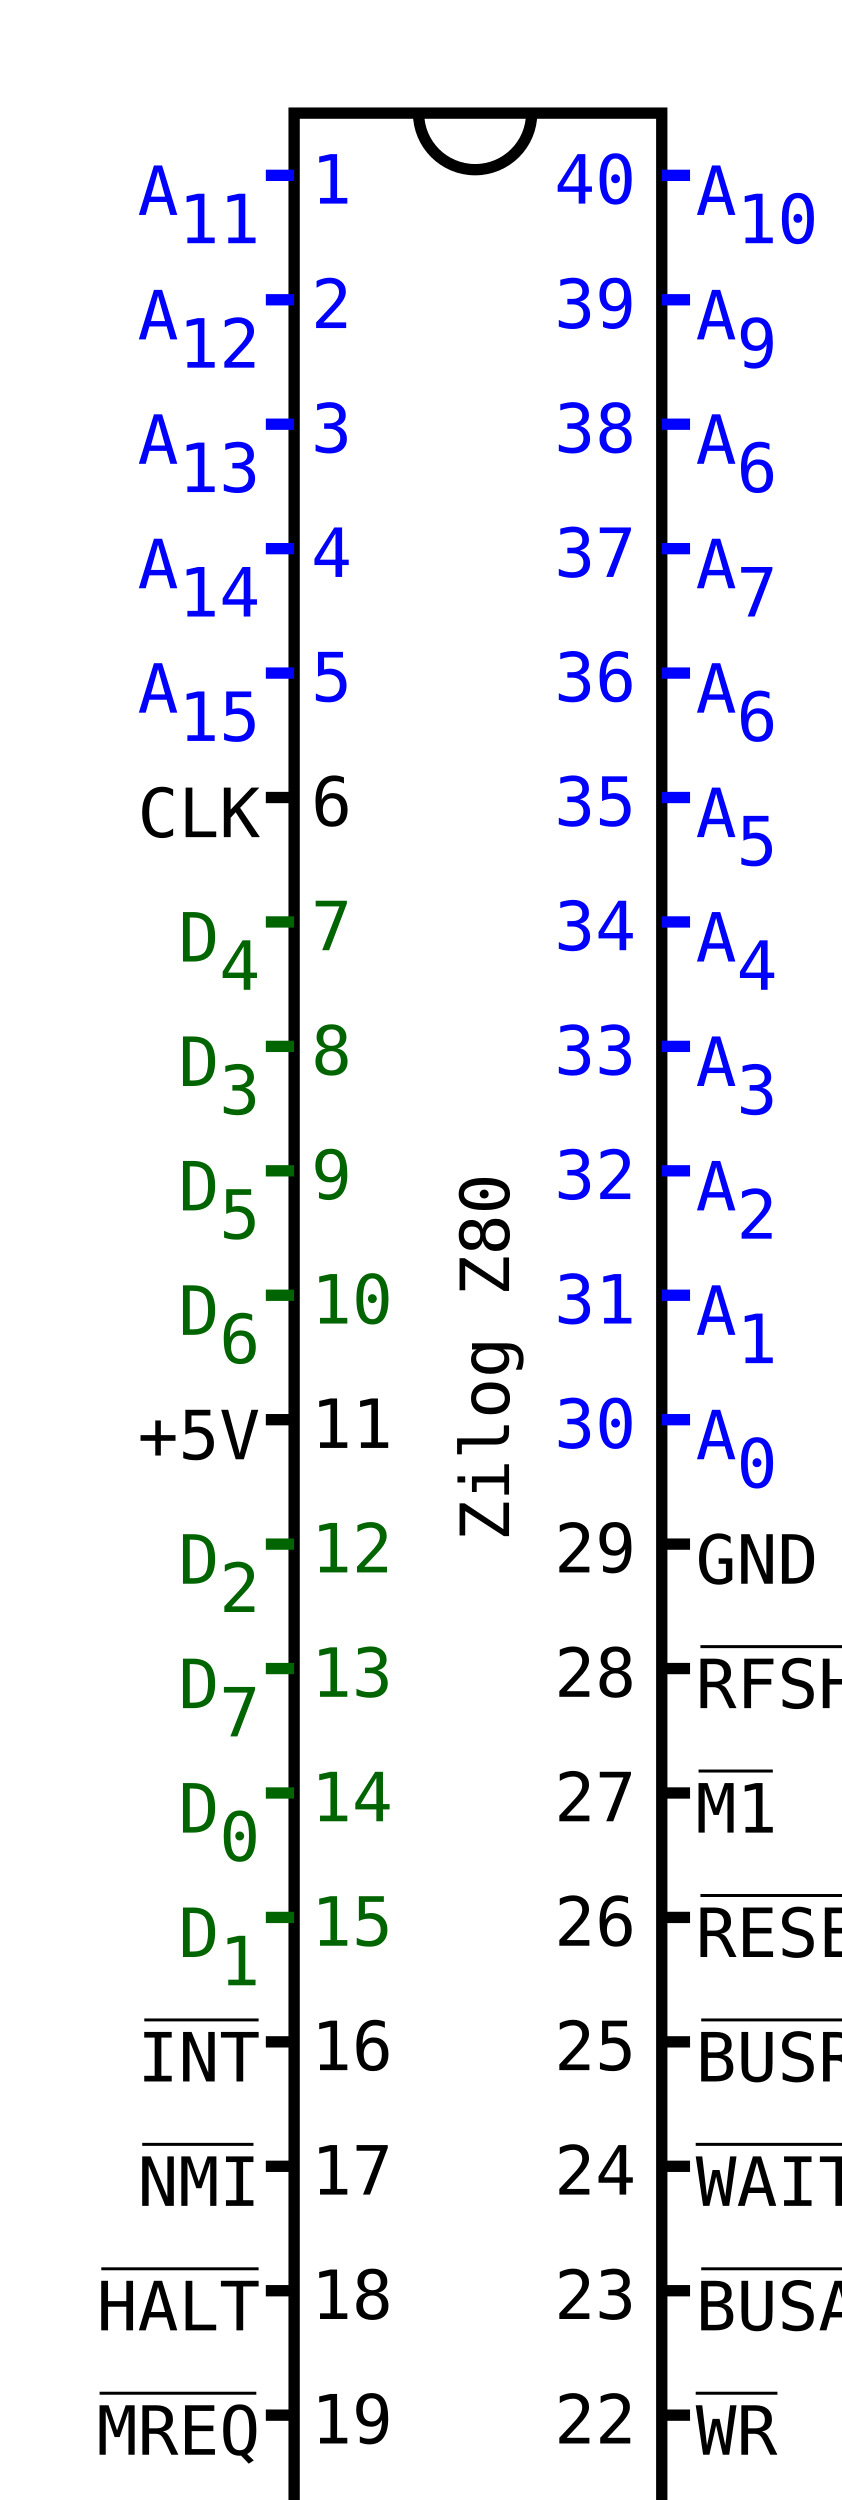
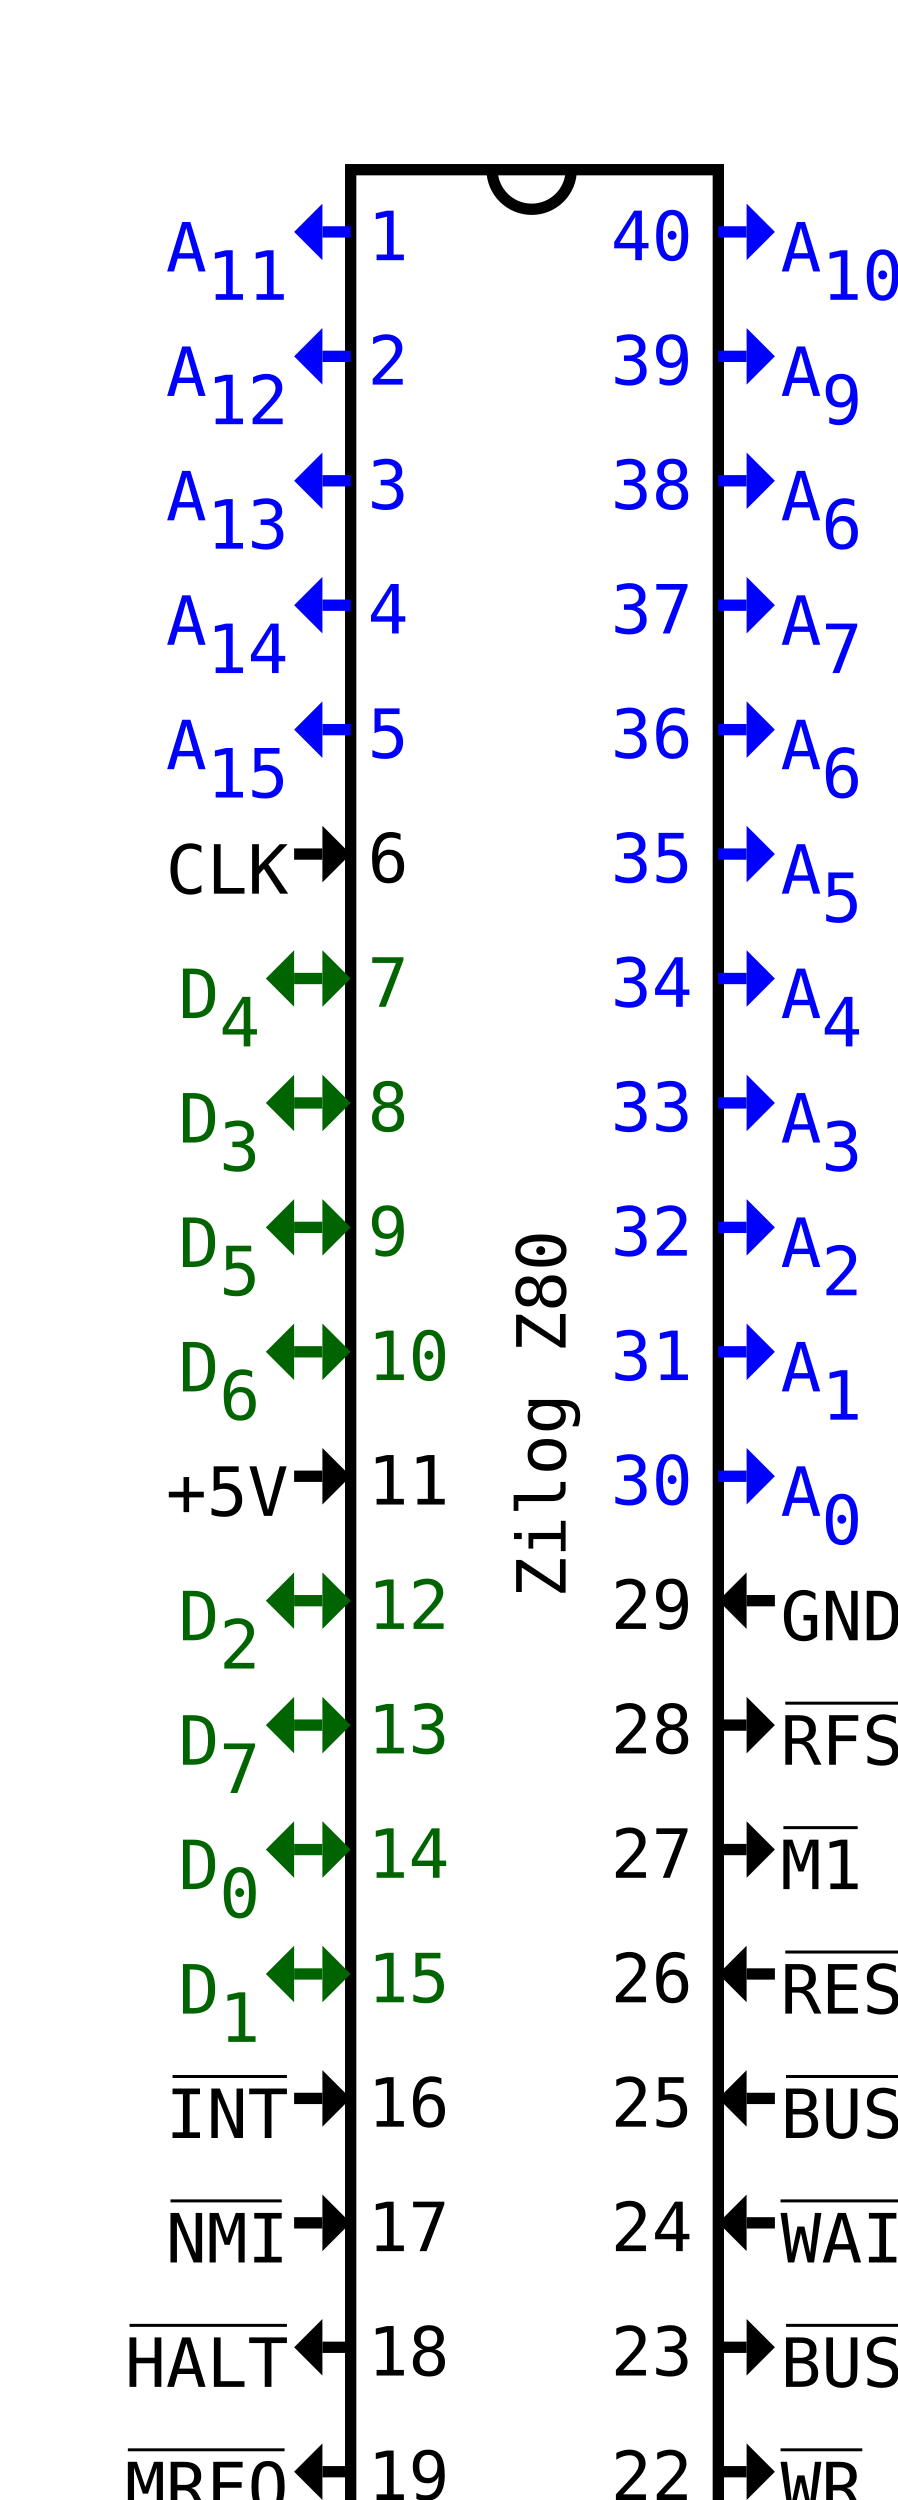
<svg xmlns="http://www.w3.org/2000/svg" version="1.1">
-   <rect x="52" y="20" width="65" height="440" fill="none" stroke-width="2" stroke="black" />
-   <text x="84" y="240" transform="rotate(-90 84 240)" alignment-baseline="central" text-anchor="middle" font-family="monospace">
-     <tspan x="84" dy="0.5em">Zilog Z80</tspan>
+   <rect x="62" y="30" width="65" height="440" fill="none" stroke-width="2" stroke="black" />
+   <text x="94" y="250" transform="rotate(-90 94 250)" alignment-baseline="central" text-anchor="middle" font-family="monospace">
+     <tspan x="94" dy="0.5em">Zilog Z80</tspan>
  </text>
-   <path d="M74 20   A 10 10 0 0 0 94 20" stroke="black" fill="black" fill-opacity="0" stroke-width="2" />
-   <line x1="117" y1="31" x2="122" y2="31" stroke="blue" stroke-width="2" />
-   <text x="98" y="36" font-family="monospace" fill="blue">40</text>
-   <text x="123" y="38" transform="rotate(0 123 38)" font-family="monospace" fill="blue">A<tspan dy="5">10</tspan>
+   <path d="M87 30   A 7 7 0 0 0 101 30" stroke="black" fill="black" fill-opacity="0" stroke-width="2" />
+   <text x="108" y="46" font-family="monospace" fill="blue">40</text>
+   <line x1="127" y1="41" x2="132" y2="41" stroke="blue" stroke-width="2" />
+   <polygon points="132 36 132 46 137 41" fill="blue" />
+   <text x="138" y="48" transform="rotate(0 138 48)" font-family="monospace" fill="blue">A<tspan dy="5">10</tspan>
  </text>
-   <line x1="117" y1="53" x2="122" y2="53" stroke="blue" stroke-width="2" />
-   <text x="98" y="58" font-family="monospace" fill="blue">39</text>
-   <text x="123" y="60" transform="rotate(0 123 60)" font-family="monospace" fill="blue">A<tspan dy="5">9</tspan>
+   <text x="108" y="68" font-family="monospace" fill="blue">39</text>
+   <line x1="127" y1="63" x2="132" y2="63" stroke="blue" stroke-width="2" />
+   <polygon points="132 58 132 68 137 63" fill="blue" />
+   <text x="138" y="70" transform="rotate(0 138 70)" font-family="monospace" fill="blue">A<tspan dy="5">9</tspan>
  </text>
-   <line x1="117" y1="75" x2="122" y2="75" stroke="blue" stroke-width="2" />
-   <text x="98" y="80" font-family="monospace" fill="blue">38</text>
-   <text x="123" y="82" transform="rotate(0 123 82)" font-family="monospace" fill="blue">A<tspan dy="5">6</tspan>
+   <text x="108" y="90" font-family="monospace" fill="blue">38</text>
+   <line x1="127" y1="85" x2="132" y2="85" stroke="blue" stroke-width="2" />
+   <polygon points="132 80 132 90 137 85" fill="blue" />
+   <text x="138" y="92" transform="rotate(0 138 92)" font-family="monospace" fill="blue">A<tspan dy="5">6</tspan>
  </text>
-   <line x1="117" y1="97" x2="122" y2="97" stroke="blue" stroke-width="2" />
-   <text x="98" y="102" font-family="monospace" fill="blue">37</text>
-   <text x="123" y="104" transform="rotate(0 123 104)" font-family="monospace" fill="blue">A<tspan dy="5">7</tspan>
+   <text x="108" y="112" font-family="monospace" fill="blue">37</text>
+   <line x1="127" y1="107" x2="132" y2="107" stroke="blue" stroke-width="2" />
+   <polygon points="132 102 132 112 137 107" fill="blue" />
+   <text x="138" y="114" transform="rotate(0 138 114)" font-family="monospace" fill="blue">A<tspan dy="5">7</tspan>
  </text>
-   <line x1="117" y1="119" x2="122" y2="119" stroke="blue" stroke-width="2" />
-   <text x="98" y="124" font-family="monospace" fill="blue">36</text>
-   <text x="123" y="126" transform="rotate(0 123 126)" font-family="monospace" fill="blue">A<tspan dy="5">6</tspan>
+   <text x="108" y="134" font-family="monospace" fill="blue">36</text>
+   <line x1="127" y1="129" x2="132" y2="129" stroke="blue" stroke-width="2" />
+   <polygon points="132 124 132 134 137 129" fill="blue" />
+   <text x="138" y="136" transform="rotate(0 138 136)" font-family="monospace" fill="blue">A<tspan dy="5">6</tspan>
  </text>
-   <line x1="117" y1="141" x2="122" y2="141" stroke="blue" stroke-width="2" />
-   <text x="98" y="146" font-family="monospace" fill="blue">35</text>
-   <text x="123" y="148" transform="rotate(0 123 148)" font-family="monospace" fill="blue">A<tspan dy="5">5</tspan>
+   <text x="108" y="156" font-family="monospace" fill="blue">35</text>
+   <line x1="127" y1="151" x2="132" y2="151" stroke="blue" stroke-width="2" />
+   <polygon points="132 146 132 156 137 151" fill="blue" />
+   <text x="138" y="158" transform="rotate(0 138 158)" font-family="monospace" fill="blue">A<tspan dy="5">5</tspan>
  </text>
-   <line x1="117" y1="163" x2="122" y2="163" stroke="blue" stroke-width="2" />
-   <text x="98" y="168" font-family="monospace" fill="blue">34</text>
-   <text x="123" y="170" transform="rotate(0 123 170)" font-family="monospace" fill="blue">A<tspan dy="5">4</tspan>
+   <text x="108" y="178" font-family="monospace" fill="blue">34</text>
+   <line x1="127" y1="173" x2="132" y2="173" stroke="blue" stroke-width="2" />
+   <polygon points="132 168 132 178 137 173" fill="blue" />
+   <text x="138" y="180" transform="rotate(0 138 180)" font-family="monospace" fill="blue">A<tspan dy="5">4</tspan>
  </text>
-   <line x1="117" y1="185" x2="122" y2="185" stroke="blue" stroke-width="2" />
-   <text x="98" y="190" font-family="monospace" fill="blue">33</text>
-   <text x="123" y="192" transform="rotate(0 123 192)" font-family="monospace" fill="blue">A<tspan dy="5">3</tspan>
+   <text x="108" y="200" font-family="monospace" fill="blue">33</text>
+   <line x1="127" y1="195" x2="132" y2="195" stroke="blue" stroke-width="2" />
+   <polygon points="132 190 132 200 137 195" fill="blue" />
+   <text x="138" y="202" transform="rotate(0 138 202)" font-family="monospace" fill="blue">A<tspan dy="5">3</tspan>
  </text>
-   <line x1="117" y1="207" x2="122" y2="207" stroke="blue" stroke-width="2" />
-   <text x="98" y="212" font-family="monospace" fill="blue">32</text>
-   <text x="123" y="214" transform="rotate(0 123 214)" font-family="monospace" fill="blue">A<tspan dy="5">2</tspan>
+   <text x="108" y="222" font-family="monospace" fill="blue">32</text>
+   <line x1="127" y1="217" x2="132" y2="217" stroke="blue" stroke-width="2" />
+   <polygon points="132 212 132 222 137 217" fill="blue" />
+   <text x="138" y="224" transform="rotate(0 138 224)" font-family="monospace" fill="blue">A<tspan dy="5">2</tspan>
  </text>
-   <line x1="117" y1="229" x2="122" y2="229" stroke="blue" stroke-width="2" />
-   <text x="98" y="234" font-family="monospace" fill="blue">31</text>
-   <text x="123" y="236" transform="rotate(0 123 236)" font-family="monospace" fill="blue">A<tspan dy="5">1</tspan>
+   <text x="108" y="244" font-family="monospace" fill="blue">31</text>
+   <line x1="127" y1="239" x2="132" y2="239" stroke="blue" stroke-width="2" />
+   <polygon points="132 234 132 244 137 239" fill="blue" />
+   <text x="138" y="246" transform="rotate(0 138 246)" font-family="monospace" fill="blue">A<tspan dy="5">1</tspan>
  </text>
-   <line x1="117" y1="251" x2="122" y2="251" stroke="blue" stroke-width="2" />
-   <text x="98" y="256" font-family="monospace" fill="blue">30</text>
-   <text x="123" y="258" transform="rotate(0 123 258)" font-family="monospace" fill="blue">A<tspan dy="5">0</tspan>
+   <text x="108" y="266" font-family="monospace" fill="blue">30</text>
+   <line x1="127" y1="261" x2="132" y2="261" stroke="blue" stroke-width="2" />
+   <polygon points="132 256 132 266 137 261" fill="blue" />
+   <text x="138" y="268" transform="rotate(0 138 268)" font-family="monospace" fill="blue">A<tspan dy="5">0</tspan>
  </text>
-   <line x1="117" y1="273" x2="122" y2="273" stroke="black" stroke-width="2" />
-   <text x="98" y="278" font-family="monospace" fill="black">29</text>
-   <text x="123" y="280" transform="rotate(0 123 280)" font-family="monospace" fill="black">GND</text>
-   <line x1="117" y1="295" x2="122" y2="295" stroke="black" stroke-width="2" />
-   <text x="98" y="300" font-family="monospace" fill="black">28</text>
-   <text x="123" y="302" transform="rotate(0 123 302)" font-family="monospace" fill="black" style="text-decoration: overline">RFSH</text>
-   <line x1="117" y1="317" x2="122" y2="317" stroke="black" stroke-width="2" />
-   <text x="98" y="322" font-family="monospace" fill="black">27</text>
-   <text x="123" y="324" transform="rotate(0 123 324)" font-family="monospace" fill="black" style="text-decoration: overline">M1</text>
-   <line x1="117" y1="339" x2="122" y2="339" stroke="black" stroke-width="2" />
-   <text x="98" y="344" font-family="monospace" fill="black">26</text>
-   <text x="123" y="346" transform="rotate(0 123 346)" font-family="monospace" fill="black" style="text-decoration: overline">RESET</text>
-   <line x1="117" y1="361" x2="122" y2="361" stroke="black" stroke-width="2" />
-   <text x="98" y="366" font-family="monospace" fill="black">25</text>
-   <text x="123" y="368" transform="rotate(0 123 368)" font-family="monospace" fill="black" style="text-decoration: overline">BUSREQ</text>
-   <line x1="117" y1="383" x2="122" y2="383" stroke="black" stroke-width="2" />
-   <text x="98" y="388" font-family="monospace" fill="black">24</text>
-   <text x="123" y="390" transform="rotate(0 123 390)" font-family="monospace" fill="black" style="text-decoration: overline">WAIT</text>
-   <line x1="117" y1="405" x2="122" y2="405" stroke="black" stroke-width="2" />
-   <text x="98" y="410" font-family="monospace" fill="black">23</text>
-   <text x="123" y="412" transform="rotate(0 123 412)" font-family="monospace" fill="black" style="text-decoration: overline">BUSACK</text>
-   <line x1="117" y1="427" x2="122" y2="427" stroke="black" stroke-width="2" />
-   <text x="98" y="432" font-family="monospace" fill="black">22</text>
-   <text x="123" y="434" transform="rotate(0 123 434)" font-family="monospace" fill="black" style="text-decoration: overline">WR</text>
-   <line x1="117" y1="449" x2="122" y2="449" stroke="black" stroke-width="2" />
-   <text x="98" y="454" font-family="monospace" fill="black">21</text>
-   <text x="123" y="456" transform="rotate(0 123 456)" font-family="monospace" fill="black" style="text-decoration: overline">RD</text>
-   <line x1="52" y1="31" x2="47" y2="31" stroke="blue" stroke-width="2" />
-   <text x="55" y="36" font-family="monospace" fill="blue">1</text>
-   <text x="46" y="38" transform="rotate(0 46 38)" font-family="monospace" fill="blue" text-anchor="end">A<tspan dy="5">11</tspan>
+   <text x="108" y="288" font-family="monospace" fill="black">29</text>
+   <polygon points="132 278 132 288 127 283" fill="black" />
+   <line x1="132" y1="283" x2="137" y2="283" stroke="black" stroke-width="2" />
+   <text x="138" y="290" transform="rotate(0 138 290)" font-family="monospace" fill="black">GND</text>
+   <text x="108" y="310" font-family="monospace" fill="black">28</text>
+   <line x1="127" y1="305" x2="132" y2="305" stroke="black" stroke-width="2" />
+   <polygon points="132 300 132 310 137 305" fill="black" />
+   <text x="138" y="312" transform="rotate(0 138 312)" font-family="monospace" fill="black" style="text-decoration: overline">RFSH</text>
+   <text x="108" y="332" font-family="monospace" fill="black">27</text>
+   <line x1="127" y1="327" x2="132" y2="327" stroke="black" stroke-width="2" />
+   <polygon points="132 322 132 332 137 327" fill="black" />
+   <text x="138" y="334" transform="rotate(0 138 334)" font-family="monospace" fill="black" style="text-decoration: overline">M1</text>
+   <text x="108" y="354" font-family="monospace" fill="black">26</text>
+   <polygon points="132 344 132 354 127 349" fill="black" />
+   <line x1="132" y1="349" x2="137" y2="349" stroke="black" stroke-width="2" />
+   <text x="138" y="356" transform="rotate(0 138 356)" font-family="monospace" fill="black" style="text-decoration: overline">RESET</text>
+   <text x="108" y="376" font-family="monospace" fill="black">25</text>
+   <polygon points="132 366 132 376 127 371" fill="black" />
+   <line x1="132" y1="371" x2="137" y2="371" stroke="black" stroke-width="2" />
+   <text x="138" y="378" transform="rotate(0 138 378)" font-family="monospace" fill="black" style="text-decoration: overline">BUSREQ</text>
+   <text x="108" y="398" font-family="monospace" fill="black">24</text>
+   <polygon points="132 388 132 398 127 393" fill="black" />
+   <line x1="132" y1="393" x2="137" y2="393" stroke="black" stroke-width="2" />
+   <text x="138" y="400" transform="rotate(0 138 400)" font-family="monospace" fill="black" style="text-decoration: overline">WAIT</text>
+   <text x="108" y="420" font-family="monospace" fill="black">23</text>
+   <line x1="127" y1="415" x2="132" y2="415" stroke="black" stroke-width="2" />
+   <polygon points="132 410 132 420 137 415" fill="black" />
+   <text x="138" y="422" transform="rotate(0 138 422)" font-family="monospace" fill="black" style="text-decoration: overline">BUSACK</text>
+   <text x="108" y="442" font-family="monospace" fill="black">22</text>
+   <line x1="127" y1="437" x2="132" y2="437" stroke="black" stroke-width="2" />
+   <polygon points="132 432 132 442 137 437" fill="black" />
+   <text x="138" y="444" transform="rotate(0 138 444)" font-family="monospace" fill="black" style="text-decoration: overline">WR</text>
+   <text x="108" y="464" font-family="monospace" fill="black">21</text>
+   <line x1="127" y1="459" x2="132" y2="459" stroke="black" stroke-width="2" />
+   <polygon points="132 454 132 464 137 459" fill="black" />
+   <text x="138" y="466" transform="rotate(0 138 466)" font-family="monospace" fill="black" style="text-decoration: overline">RD</text>
+   <text x="65" y="46" font-family="monospace" fill="blue">1</text>
+   <line x1="62" y1="41" x2="57" y2="41" stroke="blue" stroke-width="2" />
+   <polygon points="57 36 57 46 52 41" fill="blue" />
+   <text x="51" y="48" transform="rotate(0 51 48)" font-family="monospace" fill="blue" text-anchor="end">A<tspan dy="5">11</tspan>
  </text>
-   <line x1="52" y1="53" x2="47" y2="53" stroke="blue" stroke-width="2" />
-   <text x="55" y="58" font-family="monospace" fill="blue">2</text>
-   <text x="46" y="60" transform="rotate(0 46 60)" font-family="monospace" fill="blue" text-anchor="end">A<tspan dy="5">12</tspan>
+   <text x="65" y="68" font-family="monospace" fill="blue">2</text>
+   <line x1="62" y1="63" x2="57" y2="63" stroke="blue" stroke-width="2" />
+   <polygon points="57 58 57 68 52 63" fill="blue" />
+   <text x="51" y="70" transform="rotate(0 51 70)" font-family="monospace" fill="blue" text-anchor="end">A<tspan dy="5">12</tspan>
  </text>
-   <line x1="52" y1="75" x2="47" y2="75" stroke="blue" stroke-width="2" />
-   <text x="55" y="80" font-family="monospace" fill="blue">3</text>
-   <text x="46" y="82" transform="rotate(0 46 82)" font-family="monospace" fill="blue" text-anchor="end">A<tspan dy="5">13</tspan>
+   <text x="65" y="90" font-family="monospace" fill="blue">3</text>
+   <line x1="62" y1="85" x2="57" y2="85" stroke="blue" stroke-width="2" />
+   <polygon points="57 80 57 90 52 85" fill="blue" />
+   <text x="51" y="92" transform="rotate(0 51 92)" font-family="monospace" fill="blue" text-anchor="end">A<tspan dy="5">13</tspan>
  </text>
-   <line x1="52" y1="97" x2="47" y2="97" stroke="blue" stroke-width="2" />
-   <text x="55" y="102" font-family="monospace" fill="blue">4</text>
-   <text x="46" y="104" transform="rotate(0 46 104)" font-family="monospace" fill="blue" text-anchor="end">A<tspan dy="5">14</tspan>
+   <text x="65" y="112" font-family="monospace" fill="blue">4</text>
+   <line x1="62" y1="107" x2="57" y2="107" stroke="blue" stroke-width="2" />
+   <polygon points="57 102 57 112 52 107" fill="blue" />
+   <text x="51" y="114" transform="rotate(0 51 114)" font-family="monospace" fill="blue" text-anchor="end">A<tspan dy="5">14</tspan>
  </text>
-   <line x1="52" y1="119" x2="47" y2="119" stroke="blue" stroke-width="2" />
-   <text x="55" y="124" font-family="monospace" fill="blue">5</text>
-   <text x="46" y="126" transform="rotate(0 46 126)" font-family="monospace" fill="blue" text-anchor="end">A<tspan dy="5">15</tspan>
+   <text x="65" y="134" font-family="monospace" fill="blue">5</text>
+   <line x1="62" y1="129" x2="57" y2="129" stroke="blue" stroke-width="2" />
+   <polygon points="57 124 57 134 52 129" fill="blue" />
+   <text x="51" y="136" transform="rotate(0 51 136)" font-family="monospace" fill="blue" text-anchor="end">A<tspan dy="5">15</tspan>
  </text>
-   <line x1="52" y1="141" x2="47" y2="141" stroke="black" stroke-width="2" />
-   <text x="55" y="146" font-family="monospace" fill="black">6</text>
-   <text x="46" y="148" transform="rotate(0 46 148)" font-family="monospace" fill="black" text-anchor="end">CLK</text>
-   <line x1="52" y1="163" x2="47" y2="163" stroke="darkgreen" stroke-width="2" />
-   <text x="55" y="168" font-family="monospace" fill="darkgreen">7</text>
-   <text x="46" y="170" transform="rotate(0 46 170)" font-family="monospace" fill="darkgreen" text-anchor="end">D<tspan dy="5">4</tspan>
+   <text x="65" y="156" font-family="monospace" fill="black">6</text>
+   <polygon points="57 146 57 156 62 151" fill="black" />
+   <line x1="57" y1="151" x2="52" y2="151" stroke="black" stroke-width="2" />
+   <text x="51" y="158" transform="rotate(0 51 158)" font-family="monospace" fill="black" text-anchor="end">CLK</text>
+   <text x="65" y="178" font-family="monospace" fill="darkgreen">7</text>
+   <polygon points="57 168 57 178 62 173" fill="darkgreen" />
+   <line x1="57" y1="173" x2="52" y2="173" stroke="darkgreen" stroke-width="2" />
+   <polygon points="52 168 52 178 47 173" fill="darkgreen" />
+   <text x="46" y="180" transform="rotate(0 46 180)" font-family="monospace" fill="darkgreen" text-anchor="end">D<tspan dy="5">4</tspan>
  </text>
-   <line x1="52" y1="185" x2="47" y2="185" stroke="darkgreen" stroke-width="2" />
-   <text x="55" y="190" font-family="monospace" fill="darkgreen">8</text>
-   <text x="46" y="192" transform="rotate(0 46 192)" font-family="monospace" fill="darkgreen" text-anchor="end">D<tspan dy="5">3</tspan>
+   <text x="65" y="200" font-family="monospace" fill="darkgreen">8</text>
+   <polygon points="57 190 57 200 62 195" fill="darkgreen" />
+   <line x1="57" y1="195" x2="52" y2="195" stroke="darkgreen" stroke-width="2" />
+   <polygon points="52 190 52 200 47 195" fill="darkgreen" />
+   <text x="46" y="202" transform="rotate(0 46 202)" font-family="monospace" fill="darkgreen" text-anchor="end">D<tspan dy="5">3</tspan>
  </text>
-   <line x1="52" y1="207" x2="47" y2="207" stroke="darkgreen" stroke-width="2" />
-   <text x="55" y="212" font-family="monospace" fill="darkgreen">9</text>
-   <text x="46" y="214" transform="rotate(0 46 214)" font-family="monospace" fill="darkgreen" text-anchor="end">D<tspan dy="5">5</tspan>
+   <text x="65" y="222" font-family="monospace" fill="darkgreen">9</text>
+   <polygon points="57 212 57 222 62 217" fill="darkgreen" />
+   <line x1="57" y1="217" x2="52" y2="217" stroke="darkgreen" stroke-width="2" />
+   <polygon points="52 212 52 222 47 217" fill="darkgreen" />
+   <text x="46" y="224" transform="rotate(0 46 224)" font-family="monospace" fill="darkgreen" text-anchor="end">D<tspan dy="5">5</tspan>
  </text>
-   <line x1="52" y1="229" x2="47" y2="229" stroke="darkgreen" stroke-width="2" />
-   <text x="55" y="234" font-family="monospace" fill="darkgreen">10</text>
-   <text x="46" y="236" transform="rotate(0 46 236)" font-family="monospace" fill="darkgreen" text-anchor="end">D<tspan dy="5">6</tspan>
+   <text x="65" y="244" font-family="monospace" fill="darkgreen">10</text>
+   <polygon points="57 234 57 244 62 239" fill="darkgreen" />
+   <line x1="57" y1="239" x2="52" y2="239" stroke="darkgreen" stroke-width="2" />
+   <polygon points="52 234 52 244 47 239" fill="darkgreen" />
+   <text x="46" y="246" transform="rotate(0 46 246)" font-family="monospace" fill="darkgreen" text-anchor="end">D<tspan dy="5">6</tspan>
  </text>
-   <line x1="52" y1="251" x2="47" y2="251" stroke="black" stroke-width="2" />
-   <text x="55" y="256" font-family="monospace" fill="black">11</text>
-   <text x="46" y="258" transform="rotate(0 46 258)" font-family="monospace" fill="black" text-anchor="end">+5V</text>
-   <line x1="52" y1="273" x2="47" y2="273" stroke="darkgreen" stroke-width="2" />
-   <text x="55" y="278" font-family="monospace" fill="darkgreen">12</text>
-   <text x="46" y="280" transform="rotate(0 46 280)" font-family="monospace" fill="darkgreen" text-anchor="end">D<tspan dy="5">2</tspan>
+   <text x="65" y="266" font-family="monospace" fill="black">11</text>
+   <polygon points="57 256 57 266 62 261" fill="black" />
+   <line x1="57" y1="261" x2="52" y2="261" stroke="black" stroke-width="2" />
+   <text x="51" y="268" transform="rotate(0 51 268)" font-family="monospace" fill="black" text-anchor="end">+5V</text>
+   <text x="65" y="288" font-family="monospace" fill="darkgreen">12</text>
+   <polygon points="57 278 57 288 62 283" fill="darkgreen" />
+   <line x1="57" y1="283" x2="52" y2="283" stroke="darkgreen" stroke-width="2" />
+   <polygon points="52 278 52 288 47 283" fill="darkgreen" />
+   <text x="46" y="290" transform="rotate(0 46 290)" font-family="monospace" fill="darkgreen" text-anchor="end">D<tspan dy="5">2</tspan>
  </text>
-   <line x1="52" y1="295" x2="47" y2="295" stroke="darkgreen" stroke-width="2" />
-   <text x="55" y="300" font-family="monospace" fill="darkgreen">13</text>
-   <text x="46" y="302" transform="rotate(0 46 302)" font-family="monospace" fill="darkgreen" text-anchor="end">D<tspan dy="5">7</tspan>
+   <text x="65" y="310" font-family="monospace" fill="darkgreen">13</text>
+   <polygon points="57 300 57 310 62 305" fill="darkgreen" />
+   <line x1="57" y1="305" x2="52" y2="305" stroke="darkgreen" stroke-width="2" />
+   <polygon points="52 300 52 310 47 305" fill="darkgreen" />
+   <text x="46" y="312" transform="rotate(0 46 312)" font-family="monospace" fill="darkgreen" text-anchor="end">D<tspan dy="5">7</tspan>
  </text>
-   <line x1="52" y1="317" x2="47" y2="317" stroke="darkgreen" stroke-width="2" />
-   <text x="55" y="322" font-family="monospace" fill="darkgreen">14</text>
-   <text x="46" y="324" transform="rotate(0 46 324)" font-family="monospace" fill="darkgreen" text-anchor="end">D<tspan dy="5">0</tspan>
+   <text x="65" y="332" font-family="monospace" fill="darkgreen">14</text>
+   <polygon points="57 322 57 332 62 327" fill="darkgreen" />
+   <line x1="57" y1="327" x2="52" y2="327" stroke="darkgreen" stroke-width="2" />
+   <polygon points="52 322 52 332 47 327" fill="darkgreen" />
+   <text x="46" y="334" transform="rotate(0 46 334)" font-family="monospace" fill="darkgreen" text-anchor="end">D<tspan dy="5">0</tspan>
  </text>
-   <line x1="52" y1="339" x2="47" y2="339" stroke="darkgreen" stroke-width="2" />
-   <text x="55" y="344" font-family="monospace" fill="darkgreen">15</text>
-   <text x="46" y="346" transform="rotate(0 46 346)" font-family="monospace" fill="darkgreen" text-anchor="end">D<tspan dy="5">1</tspan>
+   <text x="65" y="354" font-family="monospace" fill="darkgreen">15</text>
+   <polygon points="57 344 57 354 62 349" fill="darkgreen" />
+   <line x1="57" y1="349" x2="52" y2="349" stroke="darkgreen" stroke-width="2" />
+   <polygon points="52 344 52 354 47 349" fill="darkgreen" />
+   <text x="46" y="356" transform="rotate(0 46 356)" font-family="monospace" fill="darkgreen" text-anchor="end">D<tspan dy="5">1</tspan>
  </text>
-   <line x1="52" y1="361" x2="47" y2="361" stroke="black" stroke-width="2" />
-   <text x="55" y="366" font-family="monospace" fill="black">16</text>
-   <text x="46" y="368" transform="rotate(0 46 368)" font-family="monospace" fill="black" style="text-decoration: overline" text-anchor="end">INT</text>
-   <line x1="52" y1="383" x2="47" y2="383" stroke="black" stroke-width="2" />
-   <text x="55" y="388" font-family="monospace" fill="black">17</text>
-   <text x="46" y="390" transform="rotate(0 46 390)" font-family="monospace" fill="black" style="text-decoration: overline" text-anchor="end">NMI</text>
-   <line x1="52" y1="405" x2="47" y2="405" stroke="black" stroke-width="2" />
-   <text x="55" y="410" font-family="monospace" fill="black">18</text>
-   <text x="46" y="412" transform="rotate(0 46 412)" font-family="monospace" fill="black" style="text-decoration: overline" text-anchor="end">HALT</text>
-   <line x1="52" y1="427" x2="47" y2="427" stroke="black" stroke-width="2" />
-   <text x="55" y="432" font-family="monospace" fill="black">19</text>
-   <text x="46" y="434" transform="rotate(0 46 434)" font-family="monospace" fill="black" style="text-decoration: overline" text-anchor="end">MREQ</text>
-   <line x1="52" y1="449" x2="47" y2="449" stroke="black" stroke-width="2" />
-   <text x="55" y="454" font-family="monospace" fill="black">20</text>
-   <text x="46" y="456" transform="rotate(0 46 456)" font-family="monospace" fill="black" style="text-decoration: overline" text-anchor="end">IORQ</text>
+   <text x="65" y="376" font-family="monospace" fill="black">16</text>
+   <polygon points="57 366 57 376 62 371" fill="black" />
+   <line x1="57" y1="371" x2="52" y2="371" stroke="black" stroke-width="2" />
+   <text x="51" y="378" transform="rotate(0 51 378)" font-family="monospace" fill="black" style="text-decoration: overline" text-anchor="end">INT</text>
+   <text x="65" y="398" font-family="monospace" fill="black">17</text>
+   <polygon points="57 388 57 398 62 393" fill="black" />
+   <line x1="57" y1="393" x2="52" y2="393" stroke="black" stroke-width="2" />
+   <text x="51" y="400" transform="rotate(0 51 400)" font-family="monospace" fill="black" style="text-decoration: overline" text-anchor="end">NMI</text>
+   <text x="65" y="420" font-family="monospace" fill="black">18</text>
+   <line x1="62" y1="415" x2="57" y2="415" stroke="black" stroke-width="2" />
+   <polygon points="57 410 57 420 52 415" fill="black" />
+   <text x="51" y="422" transform="rotate(0 51 422)" font-family="monospace" fill="black" style="text-decoration: overline" text-anchor="end">HALT</text>
+   <text x="65" y="442" font-family="monospace" fill="black">19</text>
+   <line x1="62" y1="437" x2="57" y2="437" stroke="black" stroke-width="2" />
+   <polygon points="57 432 57 442 52 437" fill="black" />
+   <text x="51" y="444" transform="rotate(0 51 444)" font-family="monospace" fill="black" style="text-decoration: overline" text-anchor="end">MREQ</text>
+   <text x="65" y="464" font-family="monospace" fill="black">20</text>
+   <line x1="62" y1="459" x2="57" y2="459" stroke="black" stroke-width="2" />
+   <polygon points="57 454 57 464 52 459" fill="black" />
+   <text x="51" y="466" transform="rotate(0 51 466)" font-family="monospace" fill="black" style="text-decoration: overline" text-anchor="end">IORQ</text>
</svg>
